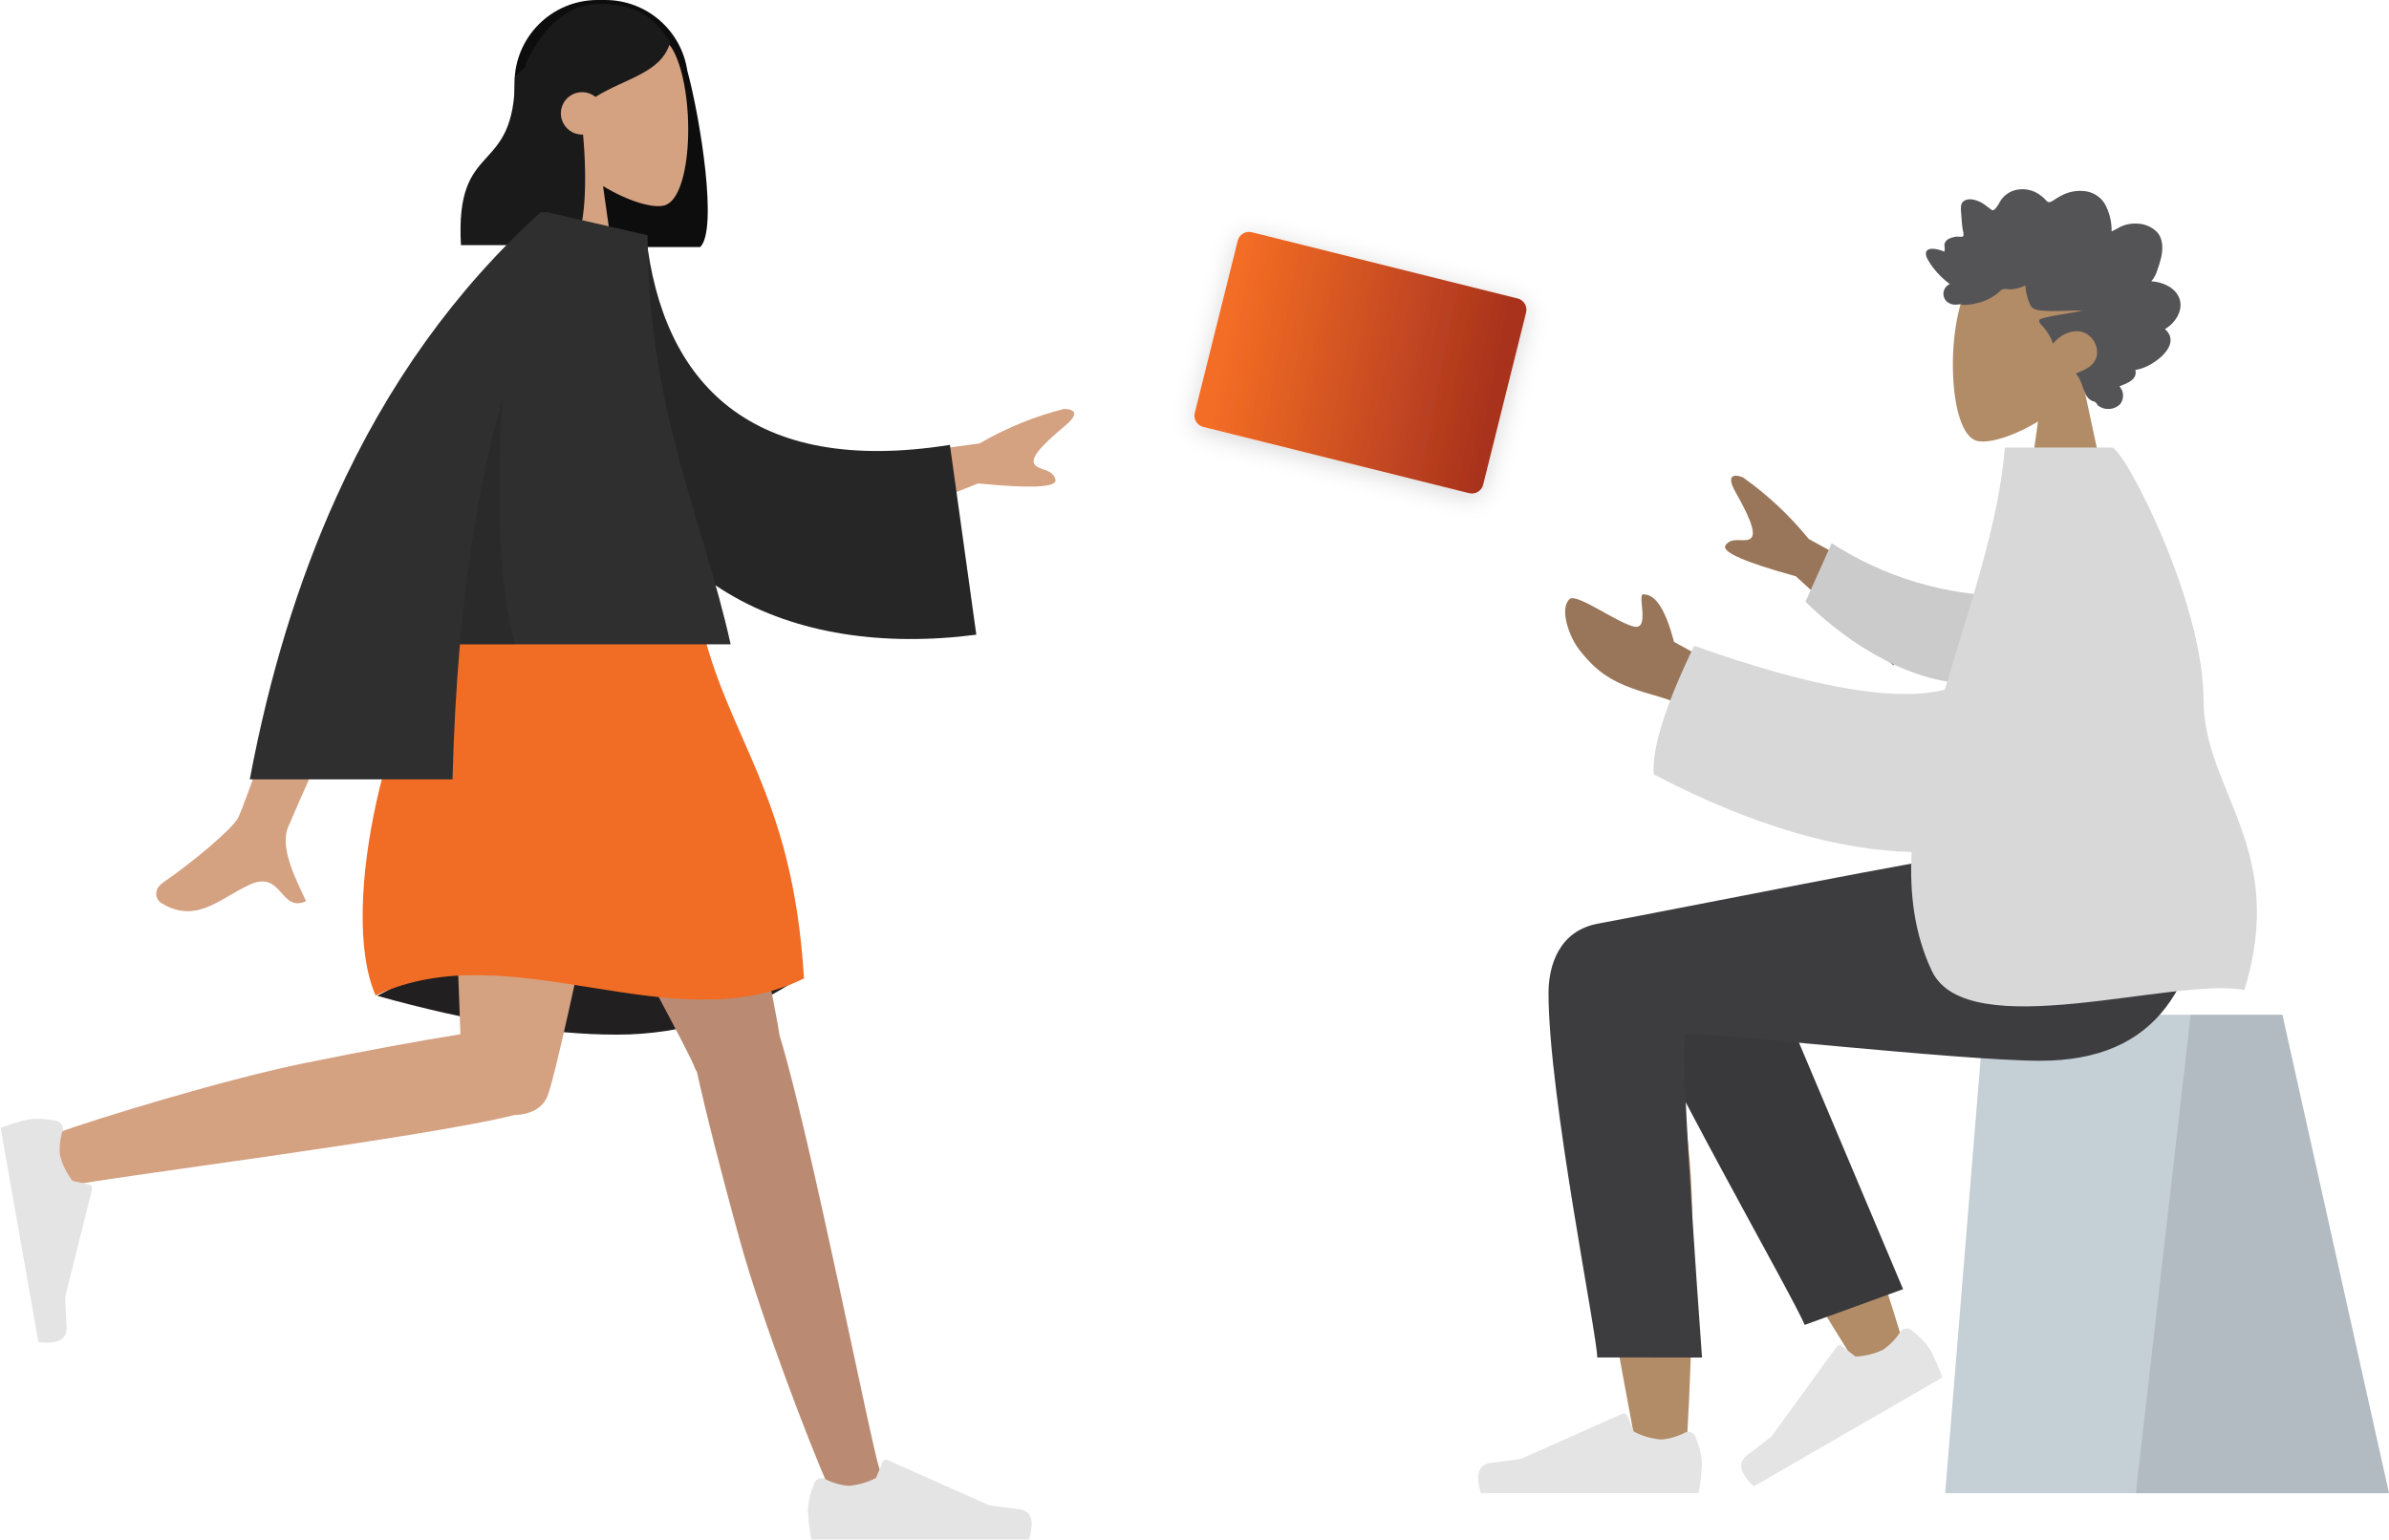
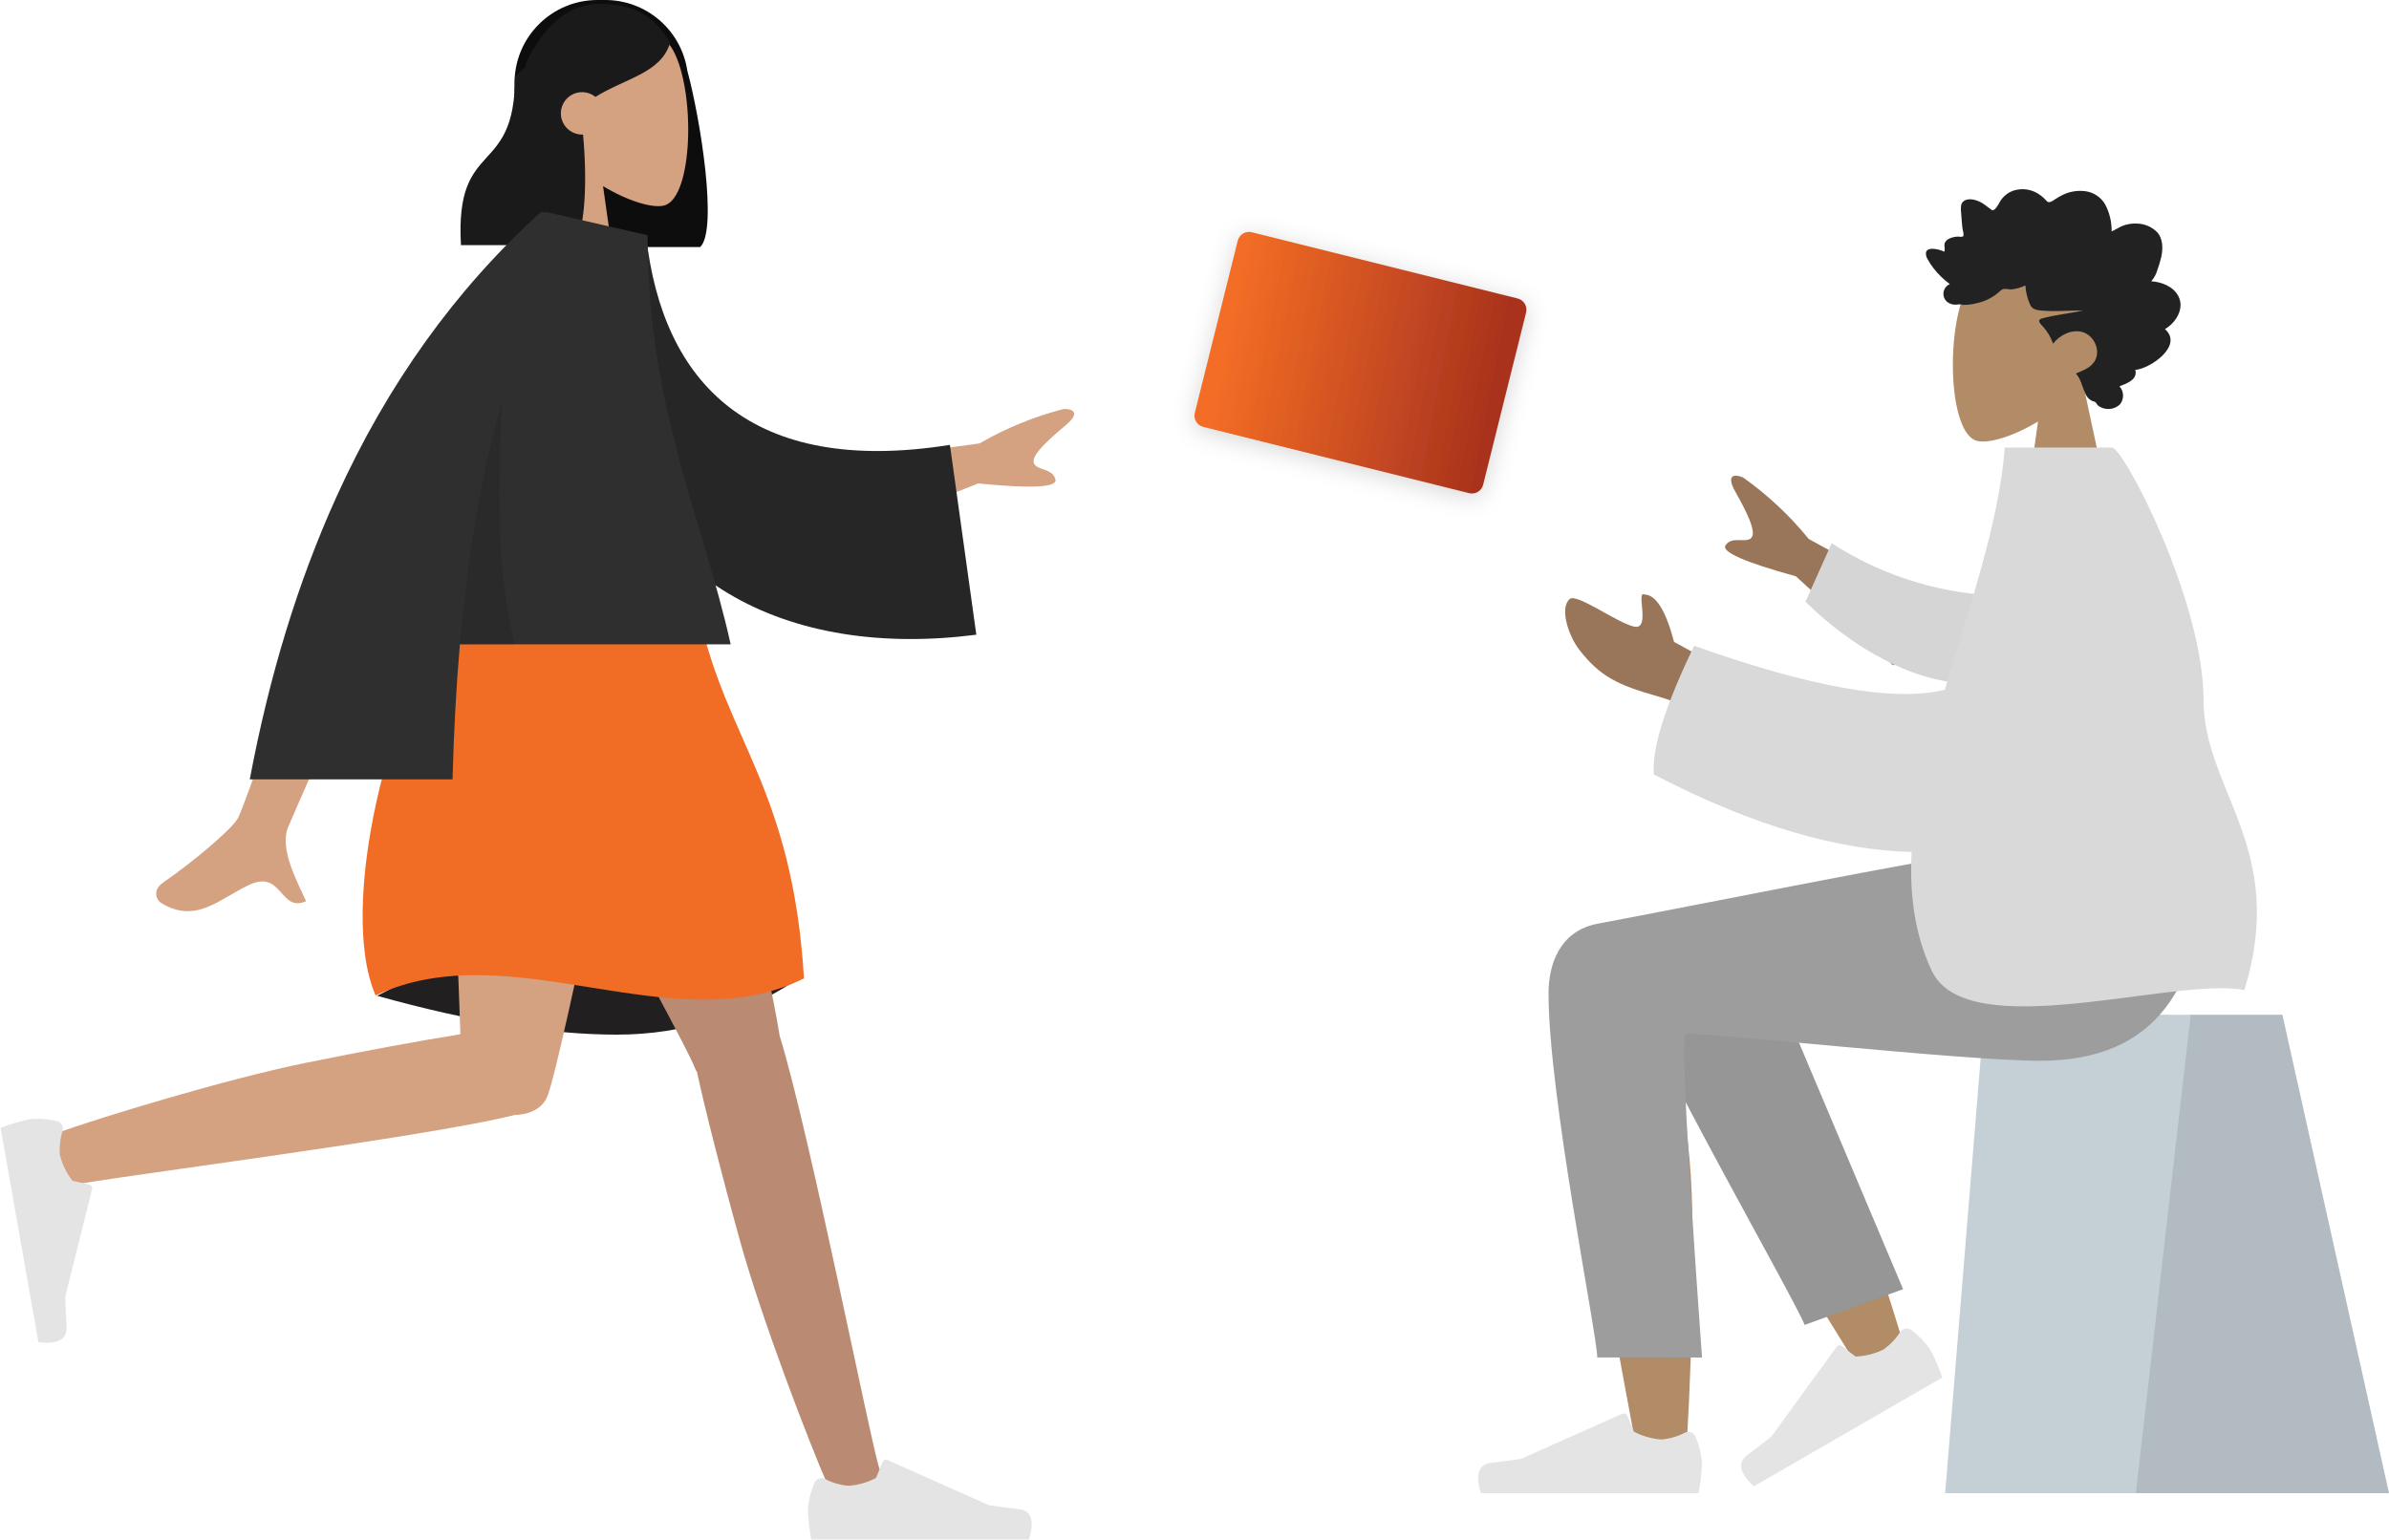
<svg xmlns="http://www.w3.org/2000/svg" width="619" height="399" viewBox="0 0 619 399">
  <defs>
    <linearGradient id="linear-gradient" x1="0.043" y1="0.479" x2="0.969" y2="0.445" gradientUnits="objectBoundingBox">
      <stop offset="0" stop-color="#f36d25" />
      <stop offset="1" stop-color="#a8321e" />
    </linearGradient>
    <filter id="Rectangle_10" x="299.854" y="51.458" width="105.293" height="87.083" filterUnits="userSpaceOnUse">
      <feOffset dy="1" input="SourceAlpha" />
      <feGaussianBlur stdDeviation="3" result="blur" />
      <feFlood flood-opacity="0.161" />
      <feComposite operator="in" in2="blur" />
      <feComposite in="SourceGraphic" />
    </filter>
  </defs>
  <g id="Group_15" data-name="Group 15" transform="translate(-27 -4)">
    <g id="humaaans_sitting-2" data-name="humaaans/sitting-2" transform="translate(371 14)">
      <g id="A-Human_Sitting" data-name="A-Human/Sitting" transform="translate(340 24) rotate(180)">
        <g id="Head_Front_Rad" data-name="Head/Front/Rad" transform="translate(82)">
          <g id="Head" transform="translate(54 -31)">
            <path id="Path_46" data-name="Path 46" d="M8.262-34.49C3.654-29.081.536-22.453,1.057-15.025c1.5,21.4,31.292,16.693,37.087,5.892s5.106-38.2-2.383-40.13c-2.987-.77-9.349,1.116-15.825,5.019L24-73H0Z" fill="#b28b67" fill-rule="evenodd" />
          </g>
-           <path id="hair" d="M95.407,38.9A7.5,7.5,0,0,0,96.97,36a29.388,29.388,0,0,0,1-3.3c.5-2.249.509-4.836-1.1-6.582a7.548,7.548,0,0,0-5-2.165,9.187,9.187,0,0,0-3.545.449c-1.129.371-2.1,1.111-3.2,1.57a14.306,14.306,0,0,0-1.687-7.03,7.008,7.008,0,0,0-5.218-3.4,10.347,10.347,0,0,0-6.357,1.28c-.494.267-.984.547-1.453.865a4.071,4.071,0,0,1-1.261.693c-.513.121-.768-.176-1.1-.55a8.368,8.368,0,0,0-1.3-1.168,7.647,7.647,0,0,0-7.155-1.23,6.649,6.649,0,0,0-2.917,2.109c-.666.873-1.14,2.258-2.059,2.866-.39.258-.665-.084-1.02-.337-.533-.38-1.042-.8-1.581-1.169a7.242,7.242,0,0,0-2.457-1.111c-1.286-.3-3.064-.228-3.432,1.457a6.954,6.954,0,0,0,.012,1.947c.061.876.125,1.751.2,2.625a18.954,18.954,0,0,0,.256,1.957,2.863,2.863,0,0,1,.127,1.343c-.186.435-1.046.188-1.413.2a5.582,5.582,0,0,0-2.124.467,2.286,2.286,0,0,0-1.285,1.189,2.136,2.136,0,0,0-.036,1.118,3.335,3.335,0,0,1-.068,1.147c-.974-.48-4.349-1.545-4.774.2a2.731,2.731,0,0,0,.426,1.728,14.978,14.978,0,0,0,1.573,2.395,21.412,21.412,0,0,0,4.19,4.065,2.746,2.746,0,0,0-.716,4.6,3.4,3.4,0,0,0,2.5.724,5.525,5.525,0,0,1,1.033-.082,2.47,2.47,0,0,0,.468.158,13.928,13.928,0,0,0,3.832-.486,12.636,12.636,0,0,0,5.844-3.056,1.8,1.8,0,0,1,1.352-.621c.5.005,1,.143,1.5.156a10.791,10.791,0,0,0,3.761-1.048,14.189,14.189,0,0,0,1.232,5c.556,1.223,1.717,1.4,2.858,1.508,3.649.343,7.31-.04,10.963-.035-3.536.8-7.191,1.129-10.7,2.069-1.584.425-.375,1.493.3,2.233a12.87,12.87,0,0,1,2.52,4.32c1.73-2.255,4.788-3.741,7.5-3.048,2.993.765,5.1,4.813,3.187,7.723-1.111,1.689-3.118,2.341-4.788,3.067,1.3,1.354,1.618,3.354,2.4,5.039a3.606,3.606,0,0,0,1.794,2.06,2.1,2.1,0,0,1,.947.377c.313.323.387.684.786.961a4.434,4.434,0,0,0,5.494-.423,3.586,3.586,0,0,0-.122-4.7c1.7-.708,4.791-1.618,4.116-4.263,3.679-.244,12.611-6.211,7.674-10.571,2.71-1.531,5.2-5.274,3.459-8.574-1.34-2.541-4.457-3.676-7.015-3.811" transform="translate(140) rotate(-180)" fill="#545457" fill-rule="evenodd" />
+           <path id="hair" d="M95.407,38.9A7.5,7.5,0,0,0,96.97,36a29.388,29.388,0,0,0,1-3.3c.5-2.249.509-4.836-1.1-6.582a7.548,7.548,0,0,0-5-2.165,9.187,9.187,0,0,0-3.545.449c-1.129.371-2.1,1.111-3.2,1.57a14.306,14.306,0,0,0-1.687-7.03,7.008,7.008,0,0,0-5.218-3.4,10.347,10.347,0,0,0-6.357,1.28c-.494.267-.984.547-1.453.865a4.071,4.071,0,0,1-1.261.693c-.513.121-.768-.176-1.1-.55a8.368,8.368,0,0,0-1.3-1.168,7.647,7.647,0,0,0-7.155-1.23,6.649,6.649,0,0,0-2.917,2.109c-.666.873-1.14,2.258-2.059,2.866-.39.258-.665-.084-1.02-.337-.533-.38-1.042-.8-1.581-1.169a7.242,7.242,0,0,0-2.457-1.111c-1.286-.3-3.064-.228-3.432,1.457a6.954,6.954,0,0,0,.012,1.947c.061.876.125,1.751.2,2.625a18.954,18.954,0,0,0,.256,1.957,2.863,2.863,0,0,1,.127,1.343c-.186.435-1.046.188-1.413.2a5.582,5.582,0,0,0-2.124.467,2.286,2.286,0,0,0-1.285,1.189,2.136,2.136,0,0,0-.036,1.118,3.335,3.335,0,0,1-.068,1.147c-.974-.48-4.349-1.545-4.774.2a2.731,2.731,0,0,0,.426,1.728,14.978,14.978,0,0,0,1.573,2.395,21.412,21.412,0,0,0,4.19,4.065,2.746,2.746,0,0,0-.716,4.6,3.4,3.4,0,0,0,2.5.724,5.525,5.525,0,0,1,1.033-.082,2.47,2.47,0,0,0,.468.158,13.928,13.928,0,0,0,3.832-.486,12.636,12.636,0,0,0,5.844-3.056,1.8,1.8,0,0,1,1.352-.621c.5.005,1,.143,1.5.156a10.791,10.791,0,0,0,3.761-1.048,14.189,14.189,0,0,0,1.232,5c.556,1.223,1.717,1.4,2.858,1.508,3.649.343,7.31-.04,10.963-.035-3.536.8-7.191,1.129-10.7,2.069-1.584.425-.375,1.493.3,2.233a12.87,12.87,0,0,1,2.52,4.32c1.73-2.255,4.788-3.741,7.5-3.048,2.993.765,5.1,4.813,3.187,7.723-1.111,1.689-3.118,2.341-4.788,3.067,1.3,1.354,1.618,3.354,2.4,5.039a3.606,3.606,0,0,0,1.794,2.06,2.1,2.1,0,0,1,.947.377c.313.323.387.684.786.961a4.434,4.434,0,0,0,5.494-.423,3.586,3.586,0,0,0-.122-4.7c1.7-.708,4.791-1.618,4.116-4.263,3.679-.244,12.611-6.211,7.674-10.571,2.71-1.531,5.2-5.274,3.459-8.574-1.34-2.541-4.457-3.676-7.015-3.811" transform="translate(140) rotate(180)" fill="#222" fill-rule="evenodd" />
        </g>
        <g id="Bottom_Sitting_Skinny-Jeans-1" data-name="Bottom/Sitting/Skinny-Jeans-1" transform="translate(0 -187)">
          <g id="Objects_Seat_Cube" data-name="Objects/Seat/Cube" transform="translate(10 -42)">
            <g id="Seat" transform="translate(55)">
              <path id="Seat-Stuff" d="M27.623,0h77.255L115-124H0Z" fill="#c5cfd6" fill-rule="evenodd" />
              <path id="Seat-Stuff-2" data-name="Seat-Stuff" d="M27.623,0h23.76L65.6-124H0Z" fill="rgba(0,0,0,0.1)" fill-rule="evenodd" />
            </g>
          </g>
          <path id="Skin" d="M257.953-20.756c8.237,4.946,22.056-1.409,22.047-8.482-.028-21.164-19.343-120.913-20.352-127.218s-11.812-7.971-12.441-.021c-1,12.651-2.861,56.444-1,76.715.768,8.367,1.6,16.336,2.41,23.445q-15.2-27.455-47.024-78.616l-11.517,5.262q13.565,44.694,22.247,63.106c9.91,21.017,19.2,39.015,23.113,45.354C241.588-11.24,252.3-14.719,257.953-20.756Z" fill="#b28b67" fill-rule="evenodd" />
-           <path id="LegLower" d="M208.819-123.34l5.118,101.51c3.688,17.552,34.907,9.406,34.894,0-.029-21.355-12.857-95.127-12.866-101.489Z" transform="translate(36.859 74.197) rotate(-20)" fill="#39393b" fill-rule="evenodd" />
+           <path id="LegLower" d="M208.819-123.34l5.118,101.51c3.688,17.552,34.907,9.406,34.894,0-.029-21.355-12.857-95.127-12.866-101.489Z" transform="translate(36.859 74.197) rotate(-20)" fill="#969696" fill-rule="evenodd" />
          <g id="Accessories_Shoe_Flat-Sneaker" data-name="Accessories/Shoe/Flat-Sneaker" transform="matrix(0.866, -0.5, 0.5, 0.866, 199.086, -100.429)">
            <path id="shoe" d="M2.678-25.4A21.472,21.472,0,0,1,1-32.106,50.177,50.177,0,0,1,1.9-40H58.3q2.2,7.268-2.538,7.848T47.9-31.106L21.68-19.419a1,1,0,0,1-1.321-.506l-.011-.026-1.685-4.088a17.984,17.984,0,0,0-7.127-2.046,16.139,16.139,0,0,0-6.152,1.8h0a2,2,0,0,1-2.652-.985Q2.7-25.335,2.678-25.4Z" fill="#e4e4e4" fill-rule="evenodd" />
          </g>
          <g id="Accessories_Shoe_Flat-Sneaker-2" data-name="Accessories/Shoe/Flat-Sneaker" transform="translate(242 -126)">
            <path id="shoe-2" data-name="shoe" d="M2.678-25.4A21.472,21.472,0,0,1,1-32.106,50.177,50.177,0,0,1,1.9-40H58.3q2.2,7.268-2.538,7.848T47.9-31.106L21.68-19.419a1,1,0,0,1-1.321-.506l-.011-.026-1.685-4.088a17.984,17.984,0,0,0-7.127-2.046,16.139,16.139,0,0,0-6.152,1.8h0a2,2,0,0,1-2.652-.985Q2.7-25.335,2.678-25.4Z" fill="#e4e4e4" fill-rule="evenodd" />
          </g>
-           <path id="Leg-and-Butt" d="M282.77-36.433c0-26.567-12.617-88.537-12.625-94.387L243-130.841Q248.96-47.9,247.227-47c-1.733.894-71.051-6.921-91.84-6.921C125.408-53.925,113.006-35.02,112,0h59.386c12.092-1.294,75.162-14.015,98.586-18.388C280-20.261,282.77-29.115,282.77-36.433Z" fill="#3d3d40" fill-rule="evenodd" />
+           <path id="Leg-and-Butt" d="M282.77-36.433c0-26.567-12.617-88.537-12.625-94.387L243-130.841Q248.96-47.9,247.227-47c-1.733.894-71.051-6.921-91.84-6.921C125.408-53.925,113.006-35.02,112,0h59.386c12.092-1.294,75.162-14.015,98.586-18.388C280-20.261,282.77-29.115,282.77-36.433Z" fill="#9d9d9d" fill-rule="evenodd" />
        </g>
        <g id="Body_Pointing-Forward" data-name="Body/Pointing-Forward" transform="translate(22 -82)">
          <path id="Skin-2" data-name="Skin" d="M158.638-42.7l34.71,19.01A85.863,85.863,0,0,0,210.409-7.72c1.712.715,4.705,1.147,1.906-3.822s-5.521-10.321-4.094-11.852,4.983.608,6.684-1.936q1.7-2.543-18.228-8.036L171.456-56.458ZM213-58.74l15.247,8.376q3.209,12.21,7.672,12.287c2.286,1.063-1.695-9.223,2.638-8.331s14.908,8.757,16.73,7.16c2.7-2.363.292-9.617-2.54-13.225-5.293-6.745-9.676-9.051-20.508-12.071q-8.5-2.369-18.37-9.5Z" fill="#997659" fill-rule="evenodd" />
-           <path id="Sleeve" d="M142.858-34.75A85.286,85.286,0,0,1,190.1-28.386l4.34-16.026c-13.638-9.829-31.731-16.814-46.156-14.112C136.92-56.4,133.272-41.66,142.858-34.75Z" transform="translate(-4.801 -26.491) rotate(9)" fill="#cccbcb" fill-rule="evenodd" />
-           <path id="Clothes" d="M158.1-62.761q19.36-4.828,64.932,11.388,11.3-23.385,10.451-33.344c-26.062-13.614-48.4-19.684-66.8-20.084.585-10.92-.744-21.31-5.209-30.8-9.179-19.518-62.929-1.442-81-5C69.155-103.851,91.038-88.914,91.056-65.4,91.075-39.642,111.754,0,114.8,0h27.747C144.075-19.669,151.78-41.346,158.1-62.761Z" fill="#d8d8d8" fill-rule="evenodd" />
+           <path id="Sleeve" d="M142.858-34.75A85.286,85.286,0,0,1,190.1-28.386l4.34-16.026c-13.638-9.829-31.731-16.814-46.156-14.112C136.92-56.4,133.272-41.66,142.858-34.75Z" transform="translate(-4.801 -26.491) rotate(9)" fill="#d5d5d5" fill-rule="evenodd" />
+           <path id="Clothes" d="M158.1-62.761q19.36-4.828,64.932,11.388,11.3-23.385,10.451-33.344c-26.062-13.614-48.4-19.684-66.8-20.084.585-10.92-.744-21.31-5.209-30.8-9.179-19.518-62.929-1.442-81-5C69.155-103.851,91.038-88.914,91.056-65.4,91.075-39.642,111.754,0,114.8,0h27.747C144.075-19.669,151.78-41.346,158.1-62.761Z" fill="#d9d9d9" fill-rule="evenodd" />
        </g>
      </g>
    </g>
    <g transform="matrix(1, 0, 0, 1, 27, 4)" filter="url(#Rectangle_10)">
      <rect id="Rectangle_10-2" data-name="Rectangle 10" width="77" height="52" rx="3" transform="translate(321.43 59.46) rotate(14)" fill="url(#linear-gradient)" />
    </g>
    <g id="humaaans_standing-8" data-name="humaaans/standing-8" transform="translate(-12.681 -50)">
      <g id="A-Human_Standing" data-name="A-Human/Standing" transform="translate(40 27)">
        <g id="Head_Front_Long" data-name="Head/Front/Long" transform="translate(82)">
          <path id="Hair-Back" d="M95.762,45.29c3.447,12.7,7.939,41.254,3.355,45.732h-29l-.009-.154A21.5,21.5,0,0,1,51,69.5v-21A21.5,21.5,0,0,1,72.5,27h2A21.505,21.505,0,0,1,95.762,45.29Z" fill="#0d0d0d" fill-rule="evenodd" />
          <g id="Head-2" data-name="Head" transform="translate(54 31)">
            <path id="Path_47" data-name="Path 47" d="M8.262,34.49C3.654,29.081.536,22.453,1.057,15.025c1.5-21.4,31.292-16.693,37.087-5.892s5.106,38.2-2.383,40.13c-2.987.77-9.349-1.116-15.825-5.019L24,73H0Z" fill="#d4a181" fill-rule="evenodd" />
          </g>
          <path id="Hair-Front" d="M68.75,61.875c1.106,11.878.663,25.442-2.633,28.662h-29c-1.616-28.074,14-17.2,14-43.634.974-.951,1.894-1.893,2.8-2.7l-.032-.777Q61.421,28,73,28c11.58,0,15.235,5.388,18.347,9.963C89.022,45.948,79.99,47.132,71.966,52.11A5.5,5.5,0,1,0,68.5,61.88Q68.626,61.88,68.75,61.875Z" fill="#1a1a1a" fill-rule="evenodd" />
        </g>
        <g id="Bottom_Standing_Skirt" data-name="Bottom/Standing/Skirt" transform="translate(0 187)">
          <path id="Skirt-Shadow" d="M97.408,98.088q35.984,10.065,62.092,10.065t48.5-15.5q-35.214-10.331-58-10.331T97.408,98.088Z" fill="#211f1f" fill-rule="evenodd" />
          <path id="Leg" d="M180.267,117.824a5.657,5.657,0,0,1-.582-1.136C176.479,108.208,125.117,16.726,120,0h57.826c3.89,12.717,21.4,92.52,23.865,108.442,7.775,25.115,23.784,106.454,25.828,112.088,2.15,5.928-9.947,12.1-13.17,4.816-5.129-11.6-17.35-43.681-22.792-63.271C186.456,143.708,182.3,127.185,180.267,117.824Z" fill="#ba8b72" fill-rule="evenodd" />
          <path id="Leg-2" data-name="Leg" d="M132.957,128.994c-23.482,5.935-109.373,16.664-115.267,18.347-6.063,1.731-11.38-10.767-3.885-13.474,11.925-4.308,44.784-14.261,64.707-18.322,16.025-3.267,30.647-5.933,40.465-7.494-.832-27.577-4.634-93.757-2.142-108.05H168c-2.39,13.707-22.59,113.718-26.344,123.729-1.191,3.574-4.747,5.153-8.7,5.265Z" fill="#d4a181" fill-rule="evenodd" />
          <g id="Accessories_Shoe_Flat-Sneaker-3" data-name="Accessories/Shoe/Flat-Sneaker" transform="translate(38.9 123.49) rotate(80)">
            <path id="shoe-3" data-name="shoe" d="M2.678,25.4A21.472,21.472,0,0,0,1,32.106,50.177,50.177,0,0,0,1.9,40H58.3q2.2-7.268-2.538-7.848T47.9,31.106L21.68,19.419a1,1,0,0,0-1.321.506l-.011.026-1.685,4.088a17.984,17.984,0,0,1-7.127,2.046,16.139,16.139,0,0,1-6.152-1.8h0a2,2,0,0,0-2.652.985Q2.7,25.335,2.678,25.4Z" fill="#e4e4e4" fill-rule="evenodd" />
          </g>
          <g id="Accessories_Shoe_Flat-Sneaker-4" data-name="Accessories/Shoe/Flat-Sneaker" transform="translate(208 199)">
            <path id="shoe-4" data-name="shoe" d="M2.678,25.4A21.472,21.472,0,0,0,1,32.106,50.177,50.177,0,0,0,1.9,40H58.3q2.2-7.268-2.538-7.848T47.9,31.106L21.68,19.419a1,1,0,0,0-1.321.506l-.011.026-1.685,4.088a17.984,17.984,0,0,1-7.127,2.046,16.139,16.139,0,0,1-6.152-1.8h0a2,2,0,0,0-2.652.985Q2.7,25.335,2.678,25.4Z" fill="#e4e4e4" fill-rule="evenodd" />
          </g>
          <path id="Skirt" d="M117,0q33.82-9.676,64,0c7,31.937,24.009,44.613,27,93.579-34,16.894-76-12.048-111,4.426C87,74.961,101,19.465,117,0Z" fill="#f16c25" fill-rule="evenodd" />
        </g>
        <g id="Body_Long-Sleeve" data-name="Body/Long-Sleeve" transform="translate(22 82)">
          <path id="Skin-3" data-name="Skin" d="M192,65.311l39.483-5.386A86.07,86.07,0,0,1,253.281,51c1.867-.055,4.836.624.412,4.312s-8.913,7.768-8.125,9.736,4.9,1.236,5.584,4.263q.682,3.027-20.032.984L199.084,83ZM67.97,74.45l21.9.082q-36.017,81.051-37.559,84.874c-2.314,5.735,2.583,14.468,4.677,19.162-6.82,3.052-6.093-8.25-14.7-4.248-7.853,3.653-13.826,10.273-22.9,4.675-1.115-.688-2.338-3.28.616-5.3,7.358-5.045,17.961-13.875,19.393-16.781Q42.328,150.963,67.97,74.45Z" fill="#d4a181" fill-rule="evenodd" />
          <path id="Clothes-Back" d="M123.474,9.669l17.179-.356C148.189,47,173.2,69.034,223.79,56.408l11.1,48.411c-47.4,10.391-91.133-5.126-104.3-56.344C127.188,35.216,124.2,21.368,123.474,9.669Z" transform="translate(5.788 -15.394) rotate(5)" fill="#262626" fill-rule="evenodd" />
          <path id="Clothes-2" data-name="Clothes" d="M119.491.016l25.977,5.949C145.468,50.644,159.7,79.15,167,112H96.844c-.988,11.351-1.6,23.018-1.911,35H42.4c5.059-26.918,12.506-51.246,22.417-73.152Q84.665,29.981,117.776,0h1.7Z" fill="#2f2f2f" fill-rule="evenodd" />
          <path id="Shade" d="M107.912,48.259Q105.2,90.021,111.1,112H96.844c1.958-22.486,5.412-43.733,11.069-63.741Z" fill="rgba(0,0,0,0.1)" fill-rule="evenodd" />
        </g>
      </g>
    </g>
  </g>
</svg>
